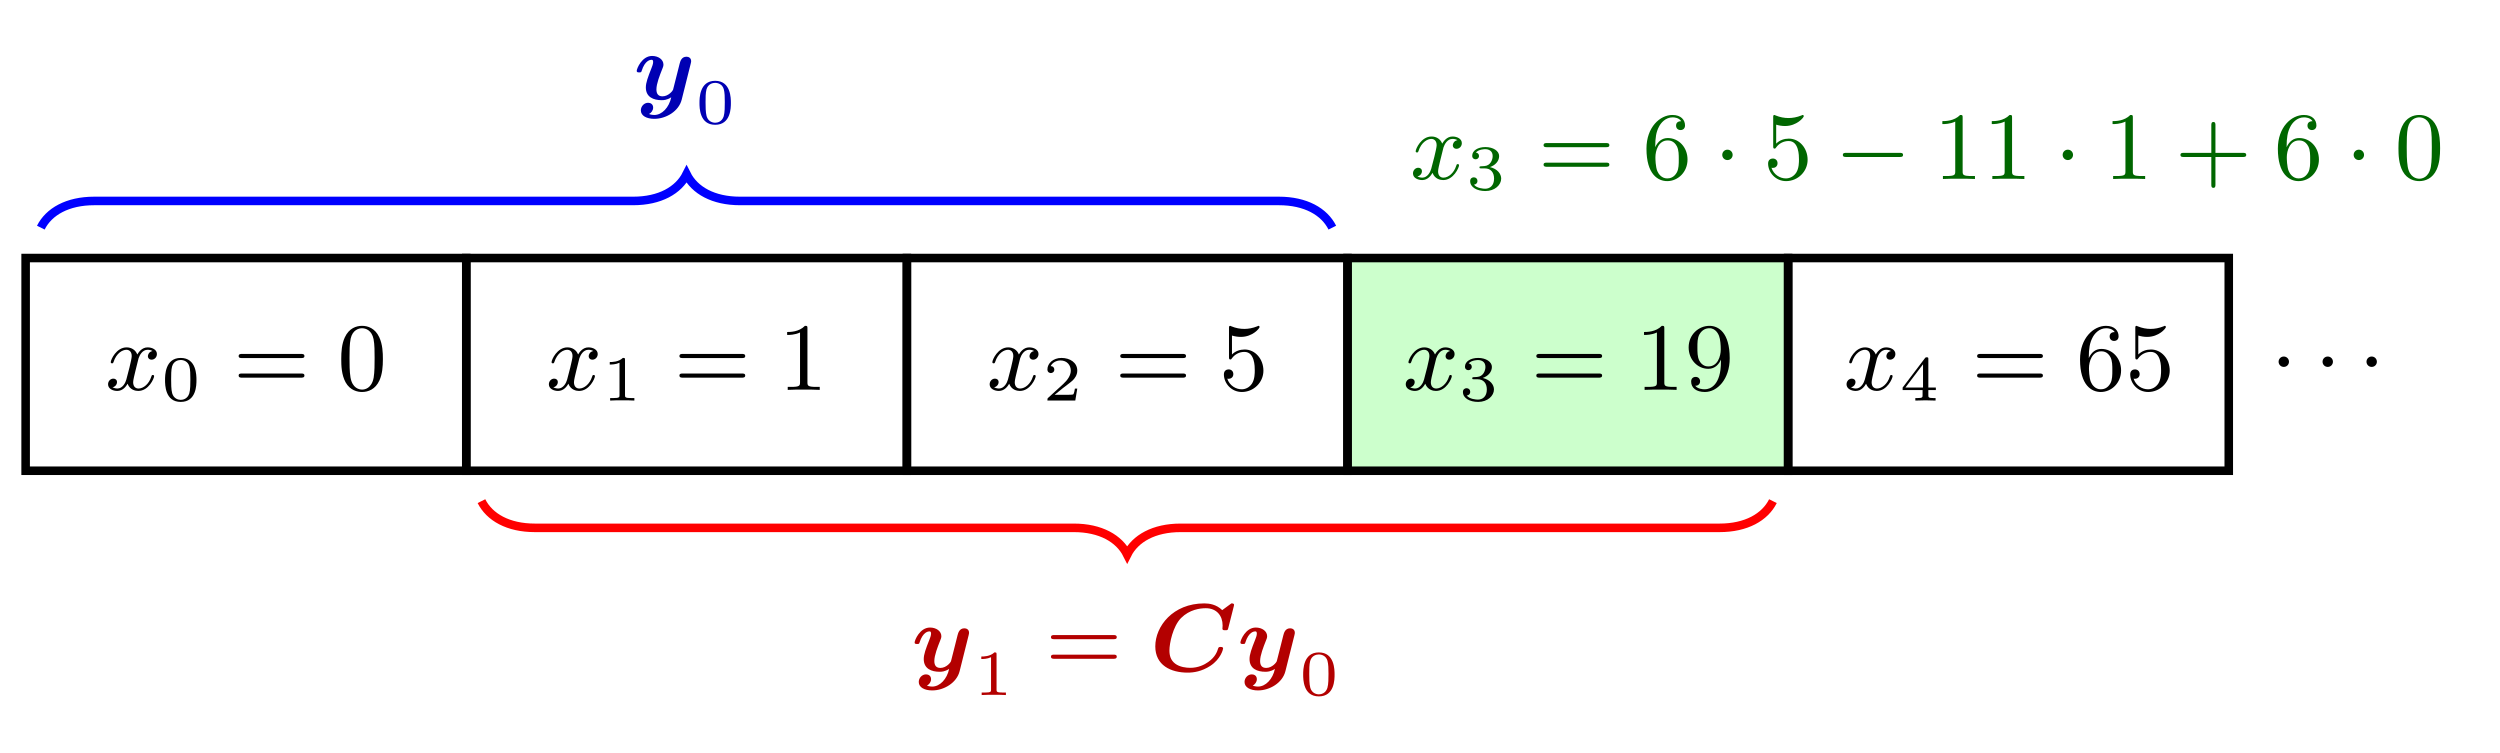
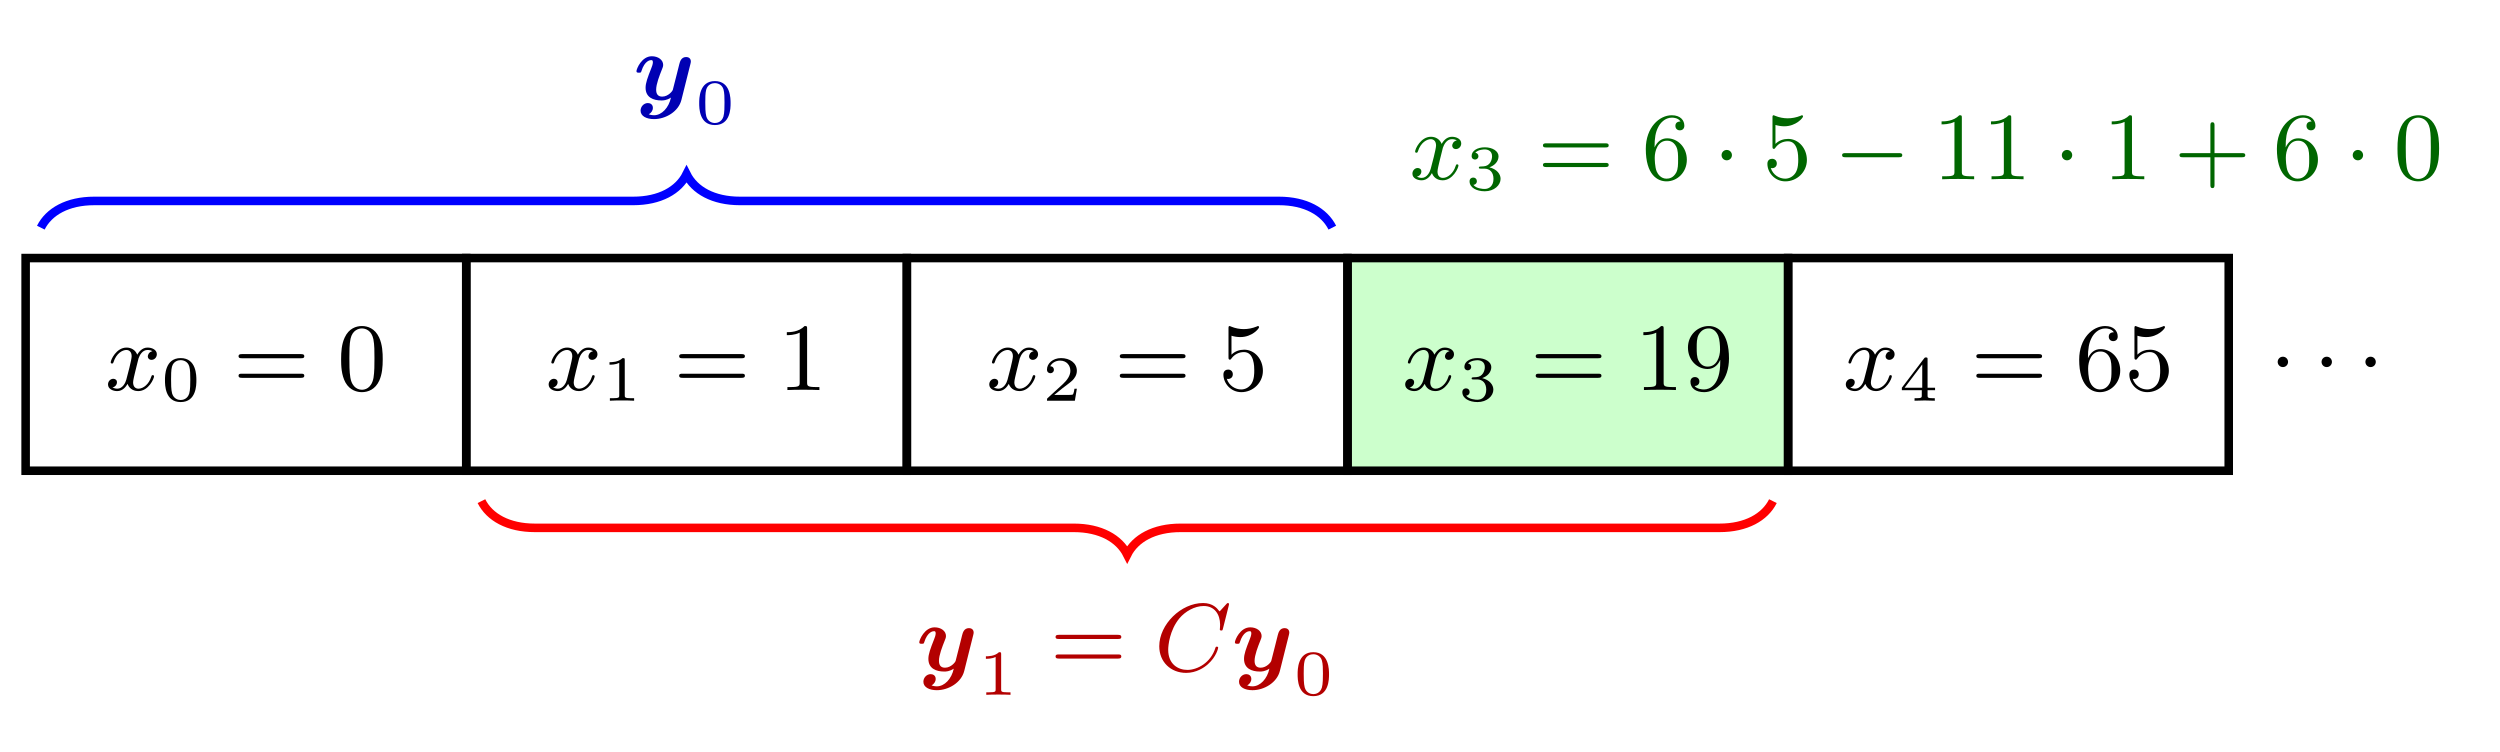
- <svg xmlns="http://www.w3.org/2000/svg" xmlns:xlink="http://www.w3.org/1999/xlink" version="1.1" viewBox="0 0 233.207 70.151">
-   <defs>
-     <path id="g3-1" d="M6.055-2.054C6.216-2.054 6.387-2.054 6.387-2.251C6.387-2.44 6.207-2.44 6.055-2.44H1.103C.951-2.44 .771-2.44 .771-2.251C.771-2.054 .942-2.054 1.103-2.054H6.055Z" />
-     <path id="g3-2" d="M1.758-2.251C1.758-2.512 1.552-2.736 1.274-2.736S.789-2.512 .789-2.251S.996-1.767 1.274-1.767S1.758-1.991 1.758-2.251Z" />
-     <path id="g2-1" d="M6.333-2.054C6.458-2.054 6.647-2.054 6.647-2.243C6.647-2.44 6.476-2.44 6.333-2.44H3.776V-5.005C3.776-5.149 3.776-5.319 3.579-5.319C3.391-5.319 3.391-5.131 3.391-5.005V-2.44H.825C.7-2.44 .511-2.44 .511-2.251C.511-2.054 .682-2.054 .825-2.054H3.391V.511C3.391 .655 3.391 .825 3.588 .825C3.776 .825 3.776 .637 3.776 .511V-2.054H6.333Z" />
-     <path id="g2-2" d="M4.243-2.87C4.243-3.471 4.216-4.243 3.902-4.916C3.507-5.759 2.826-5.974 2.305-5.974C1.767-5.974 1.085-5.759 .691-4.898C.404-4.279 .359-3.552 .359-2.87C.359-2.287 .377-1.417 .762-.709C1.184 .054 1.884 .197 2.296 .197C2.879 .197 3.543-.054 3.92-.879C4.189-1.48 4.243-2.153 4.243-2.87ZM2.305-.027C2.036-.027 1.39-.152 1.22-1.166C1.13-1.695 1.13-2.467 1.13-2.978C1.13-3.588 1.13-4.297 1.238-4.79C1.417-5.588 1.991-5.75 2.296-5.75C2.637-5.75 3.202-5.57 3.373-4.736C3.471-4.243 3.471-3.543 3.471-2.978C3.471-2.422 3.471-1.668 3.382-1.139C3.193-.117 2.53-.027 2.305-.027Z" />
-     <path id="g2-3" d="M2.727-5.732C2.727-5.956 2.718-5.974 2.494-5.974C1.938-5.4 1.112-5.4 .834-5.4V-5.122C1.005-5.122 1.552-5.122 2.036-5.355V-.718C2.036-.386 2.009-.278 1.175-.278H.888V0C1.211-.027 2.009-.027 2.377-.027S3.552-.027 3.875 0V-.278H3.588C2.754-.278 2.727-.386 2.727-.718V-5.732Z" />
-     <path id="g2-4" d="M.933-3.095C.933-2.933 .933-2.835 1.058-2.835C1.13-2.835 1.157-2.87 1.211-2.951C1.48-3.328 1.911-3.543 2.377-3.543C3.337-3.543 3.337-2.162 3.337-1.839C3.337-1.561 3.337-1.005 3.086-.601C2.843-.224 2.467-.054 2.117-.054C1.588-.054 .987-.386 .771-1.049C.78-1.049 .834-1.032 .897-1.032C1.076-1.032 1.337-1.148 1.337-1.471C1.337-1.749 1.139-1.911 .897-1.911C.709-1.911 .457-1.803 .457-1.444C.457-.628 1.139 .197 2.135 .197C3.22 .197 4.144-.682 4.144-1.794C4.144-2.879 3.373-3.767 2.395-3.767C1.964-3.767 1.525-3.624 1.211-3.301V-5.068C1.48-4.987 1.758-4.942 2.036-4.942C3.14-4.942 3.785-5.741 3.785-5.857C3.785-5.938 3.732-5.974 3.687-5.974C3.669-5.974 3.651-5.974 3.57-5.929C3.148-5.759 2.736-5.687 2.359-5.687C1.973-5.687 1.57-5.759 1.157-5.929C1.067-5.974 1.049-5.974 1.041-5.974C.933-5.974 .933-5.884 .933-5.732V-3.095Z" />
-     <path id="g2-5" d="M1.202-2.969C1.202-3.884 1.301-4.395 1.543-4.862C1.722-5.23 2.162-5.75 2.826-5.75C3.005-5.75 3.418-5.714 3.624-5.391C3.292-5.391 3.148-5.221 3.148-4.978C3.148-4.745 3.31-4.566 3.561-4.566S3.983-4.727 3.983-4.996C3.983-5.499 3.624-5.974 2.808-5.974C1.65-5.974 .386-4.835 .386-2.835C.386-.404 1.48 .197 2.323 .197C3.319 .197 4.216-.637 4.216-1.821C4.216-2.96 3.391-3.821 2.377-3.821C1.839-3.821 1.453-3.507 1.202-2.969ZM2.314-.054C1.803-.054 1.507-.475 1.399-.736C1.229-1.139 1.22-1.884 1.22-2.027C1.22-2.628 1.498-3.597 2.359-3.597C2.503-3.597 2.942-3.597 3.229-3.041C3.4-2.7 3.4-2.26 3.4-1.83S3.4-.96 3.229-.628C2.951-.117 2.556-.054 2.314-.054Z" />
-     <path id="g2-6" d="M3.4-2.826V-2.628C3.4-.44 2.404-.054 1.893-.054C1.686-.054 1.229-.09 .996-.386H1.032C1.103-.368 1.453-.44 1.453-.798C1.453-1.032 1.292-1.211 1.041-1.211S.619-1.049 .619-.78C.619-.188 1.094 .197 1.902 .197C3.059 .197 4.216-.987 4.216-2.951C4.216-5.382 3.14-5.974 2.332-5.974C1.301-5.974 .386-5.14 .386-3.965C.386-2.826 1.211-1.964 2.225-1.964C2.879-1.964 3.238-2.44 3.4-2.826ZM2.243-2.189C2.099-2.189 1.659-2.189 1.372-2.745C1.202-3.086 1.202-3.525 1.202-3.956S1.202-4.835 1.39-5.176C1.659-5.633 2.009-5.75 2.332-5.75C2.942-5.75 3.184-5.131 3.22-5.041C3.346-4.709 3.382-4.162 3.382-3.776C3.382-3.122 3.086-2.189 2.243-2.189Z" />
-     <path id="g2-7" d="M6.351-2.969C6.476-2.969 6.647-2.969 6.647-3.157C6.647-3.355 6.449-3.355 6.315-3.355H.843C.709-3.355 .511-3.355 .511-3.157C.511-2.969 .691-2.969 .807-2.969H6.351ZM6.315-1.139C6.449-1.139 6.647-1.139 6.647-1.337C6.647-1.525 6.476-1.525 6.351-1.525H.807C.691-1.525 .511-1.525 .511-1.337C.511-1.139 .709-1.139 .843-1.139H6.315Z" />
-     <path id="g4-1" d="M7.831-6.028C7.84-6.064 7.858-6.118 7.858-6.162C7.858-6.306 7.723-6.306 7.607-6.306L6.754-5.678C6.207-6.216 5.543-6.306 5.077-6.306C2.153-6.306 .511-4.171 .511-2.296C.511-.538 1.946 .152 3.534 .152C4.081 .152 4.844 .045 5.651-.484C6.62-1.121 6.835-2.018 6.835-2.099C6.835-2.243 6.701-2.243 6.611-2.243C6.494-2.243 6.423-2.243 6.378-2.117C6.288-1.83 6.127-1.319 5.454-.843C5.077-.574 4.503-.296 3.776-.296C3.418-.296 2.79-.359 2.359-.691C1.946-1.014 1.83-1.426 1.83-1.929C1.83-2.565 2.144-4.162 2.915-4.942C3.705-5.732 4.682-5.857 5.221-5.857C6.243-5.857 6.79-5.149 6.79-4.252C6.79-4.028 6.772-4.028 6.772-3.956C6.772-3.803 6.898-3.803 7.032-3.803C7.266-3.803 7.266-3.812 7.32-4.01L7.831-6.028Z" />
-     <path id="g4-2" d="M5.337-3.346C5.373-3.489 5.373-3.534 5.373-3.57C5.373-3.875 5.131-3.983 4.942-3.983C4.467-3.983 4.359-3.552 4.297-3.319L4.063-2.386C3.938-1.893 3.821-1.399 3.687-.906C3.678-.843 3.283-.287 2.7-.287C2.314-.287 2.135-.511 2.135-.933C2.135-1.462 2.44-2.234 2.682-2.843C2.736-2.969 2.79-3.104 2.79-3.247C2.79-3.714 2.323-4.054 1.731-4.054C.78-4.054 .296-2.87 .296-2.655C.296-2.521 .422-2.521 .529-2.521C.673-2.521 .718-2.521 .753-2.646C1.067-3.669 1.588-3.696 1.677-3.696C1.731-3.696 1.83-3.696 1.83-3.498S1.731-3.068 1.686-2.951C1.328-2.045 1.148-1.552 1.148-1.112C1.148-.206 1.875 .072 2.628 .072C2.772 .072 3.113 .072 3.516-.197C3.319 .753 2.655 1.453 1.938 1.453C1.92 1.453 1.659 1.453 1.444 1.363C1.65 1.256 1.83 1.032 1.83 .762C1.83 .44 1.579 .314 1.363 .314C.978 .314 .682 .655 .682 1.023C.682 1.534 1.229 1.812 1.938 1.812C3.032 1.812 4.225 1.103 4.494 .018L5.337-3.346Z" />
-     <path id="g1-1" d="M3.289-1.908C3.289-2.344 3.289-3.977 1.824-3.977S.359-2.344 .359-1.908C.359-1.477 .359 .126 1.824 .126S3.289-1.477 3.289-1.908ZM1.824-.066C1.573-.066 1.166-.185 1.023-.682C.927-1.029 .927-1.615 .927-1.985C.927-2.386 .927-2.846 1.011-3.169C1.16-3.708 1.615-3.785 1.824-3.785C2.099-3.785 2.494-3.654 2.625-3.199C2.715-2.882 2.721-2.446 2.721-1.985C2.721-1.603 2.721-.999 2.619-.664C2.452-.144 2.021-.066 1.824-.066Z" />
-     <path id="g1-2" d="M2.147-3.797C2.147-3.977 2.123-3.977 1.944-3.977C1.549-3.594 .939-3.594 .724-3.594V-3.361C.879-3.361 1.274-3.361 1.633-3.528V-.508C1.633-.311 1.633-.233 1.017-.233H.759V0C1.088-.024 1.555-.024 1.89-.024S2.691-.024 3.02 0V-.233H2.763C2.147-.233 2.147-.311 2.147-.508V-3.797Z" />
-     <path id="g1-3" d="M3.217-1.118H2.996C2.984-1.035 2.924-.64 2.835-.574C2.793-.538 2.308-.538 2.225-.538H1.106L1.872-1.16C2.075-1.322 2.607-1.704 2.793-1.884C2.972-2.063 3.217-2.368 3.217-2.793C3.217-3.54 2.542-3.977 1.74-3.977C.969-3.977 .431-3.468 .431-2.906C.431-2.601 .688-2.565 .753-2.565C.903-2.565 1.076-2.673 1.076-2.888C1.076-3.02 .999-3.211 .736-3.211C.873-3.516 1.238-3.743 1.65-3.743C2.278-3.743 2.613-3.277 2.613-2.793C2.613-2.368 2.332-1.932 1.914-1.549L.496-.251C.437-.191 .431-.185 .431 0H3.032L3.217-1.118Z" />
-     <path id="g1-4" d="M1.758-1.985C2.266-1.985 2.607-1.645 2.607-1.035C2.607-.377 2.213-.09 1.776-.09C1.615-.09 .999-.126 .73-.472C.963-.496 1.058-.652 1.058-.813C1.058-1.017 .915-1.154 .718-1.154C.556-1.154 .377-1.052 .377-.801C.377-.209 1.035 .126 1.794 .126C2.679 .126 3.271-.443 3.271-1.035C3.271-1.471 2.936-1.932 2.225-2.111C2.697-2.266 3.08-2.649 3.08-3.14C3.08-3.618 2.518-3.977 1.8-3.977C1.1-3.977 .568-3.654 .568-3.163C.568-2.906 .765-2.835 .885-2.835C1.041-2.835 1.202-2.942 1.202-3.151C1.202-3.337 1.07-3.444 .909-3.468C1.19-3.779 1.734-3.779 1.788-3.779C2.093-3.779 2.476-3.636 2.476-3.14C2.476-2.811 2.29-2.237 1.692-2.201C1.585-2.195 1.423-2.183 1.369-2.183C1.31-2.177 1.244-2.171 1.244-2.081C1.244-1.985 1.31-1.985 1.411-1.985H1.758Z" />
-     <path id="g1-5" d="M3.373-.981V-1.214H2.673V-3.857C2.673-3.995 2.673-4.037 2.524-4.037C2.416-4.037 2.404-4.019 2.35-3.947L.275-1.214V-.981H2.135V-.502C2.135-.305 2.135-.233 1.633-.233H1.459V0C1.579-.006 2.141-.024 2.404-.024S3.229-.006 3.349 0V-.233H3.175C2.673-.233 2.673-.305 2.673-.502V-.981H3.373ZM2.177-3.385V-1.214H.532L2.177-3.385Z" />
-     <path id="g0-1" d="M4.413-3.624C4.081-3.561 3.983-3.274 3.983-3.14C3.983-2.969 4.108-2.817 4.333-2.817C4.584-2.817 4.826-3.032 4.826-3.346C4.826-3.758 4.377-3.965 3.956-3.965C3.418-3.965 3.104-3.489 2.996-3.301C2.826-3.74 2.431-3.965 2-3.965C1.041-3.965 .52-2.817 .52-2.583C.52-2.503 .583-2.476 .646-2.476C.727-2.476 .753-2.521 .771-2.574C1.049-3.462 1.642-3.74 1.982-3.74C2.243-3.74 2.476-3.57 2.476-3.148C2.476-2.826 2.09-1.39 1.973-.96C1.902-.682 1.633-.126 1.139-.126C.96-.126 .771-.188 .682-.242C.924-.287 1.103-.493 1.103-.727C1.103-.951 .933-1.049 .762-1.049C.502-1.049 .269-.825 .269-.52C.269-.081 .753 .099 1.13 .099C1.65 .099 1.955-.332 2.09-.574C2.314 .018 2.843 .099 3.086 .099C4.054 .099 4.566-1.067 4.566-1.283C4.566-1.328 4.539-1.39 4.449-1.39C4.35-1.39 4.341-1.354 4.297-1.22C4.099-.574 3.579-.126 3.113-.126C2.852-.126 2.61-.287 2.61-.718C2.61-.915 2.736-1.408 2.817-1.749C2.852-1.911 3.095-2.879 3.113-2.942C3.22-3.265 3.489-3.74 3.947-3.74C4.108-3.74 4.279-3.714 4.413-3.624Z" />
-   </defs>
+ <svg xmlns="http://www.w3.org/2000/svg" version="1.1" viewBox="0 -70.127 233.207 70.127">
  <g id="page1">
-     <path d="M125.699 43.913V24.07H166.802V43.913Z" fill="#cfc" />
-     <path d="M2.391 43.913V24.07H43.494V43.913Z" stroke="#000" fill="none" stroke-width=".797" stroke-miterlimit="10" />
-     <g transform="matrix(1 0 0 1 0 70.151)">
-       <use x="9.811" y="-33.782" xlink:href="#g0-1" />
-     </g>
-     <g transform="matrix(1 0 0 1 0 70.151)">
-       <use x="15.037" y="-32.785" xlink:href="#g1-1" />
-     </g>
-     <g transform="matrix(1 0 0 1 0 70.151)">
-       <use x="21.751" y="-33.782" xlink:href="#g2-7" />
-       <use x="31.474" y="-33.782" xlink:href="#g2-2" />
-     </g>
-     <path d="M43.494 43.913V24.07H84.597V43.913Z" stroke="#000" fill="none" stroke-width=".797" stroke-miterlimit="10" />
-     <g transform="matrix(1 0 0 1 0 70.151)">
-       <use x="50.931" y="-33.782" xlink:href="#g0-1" />
-     </g>
-     <g transform="matrix(1 0 0 1 0 70.151)">
-       <use x="56.156" y="-32.785" xlink:href="#g1-2" />
-     </g>
-     <g transform="matrix(1 0 0 1 0 70.151)">
-       <use x="62.869" y="-33.782" xlink:href="#g2-7" />
-       <use x="72.593" y="-33.782" xlink:href="#g2-3" />
-     </g>
-     <path d="M84.597 43.913V24.07H125.699V43.913Z" stroke="#000" fill="none" stroke-width=".797" stroke-miterlimit="10" />
-     <g transform="matrix(1 0 0 1 0 70.151)">
-       <use x="92.049" y="-33.782" xlink:href="#g0-1" />
-     </g>
-     <g transform="matrix(1 0 0 1 0 70.151)">
-       <use x="97.274" y="-32.785" xlink:href="#g1-3" />
-     </g>
-     <g transform="matrix(1 0 0 1 0 70.151)">
-       <use x="103.988" y="-33.782" xlink:href="#g2-7" />
-       <use x="113.711" y="-33.782" xlink:href="#g2-4" />
-     </g>
-     <path d="M125.699 43.913V24.07H166.802V43.913Z" stroke="#000" fill="none" stroke-width=".797" stroke-miterlimit="10" />
-     <g transform="matrix(1 0 0 1 0 70.151)">
-       <use x="130.863" y="-33.782" xlink:href="#g0-1" />
-     </g>
-     <g transform="matrix(1 0 0 1 0 70.151)">
-       <use x="136.089" y="-32.785" xlink:href="#g1-4" />
-     </g>
-     <g transform="matrix(1 0 0 1 0 70.151)">
-       <use x="142.802" y="-33.782" xlink:href="#g2-7" />
-       <use x="152.525" y="-33.782" xlink:href="#g2-3" />
-       <use x="157.136" y="-33.782" xlink:href="#g2-6" />
-     </g>
-     <path d="M166.802 43.913V24.07H207.905V43.913Z" stroke="#000" fill="none" stroke-width=".797" stroke-miterlimit="10" />
-     <g transform="matrix(1 0 0 1 0 70.151)">
-       <use x="171.981" y="-33.782" xlink:href="#g0-1" />
-     </g>
-     <g transform="matrix(1 0 0 1 0 70.151)">
-       <use x="177.208" y="-32.785" xlink:href="#g1-5" />
-     </g>
-     <g transform="matrix(1 0 0 1 0 70.151)">
-       <use x="183.921" y="-33.782" xlink:href="#g2-7" />
-       <use x="193.645" y="-33.782" xlink:href="#g2-5" />
-       <use x="198.255" y="-33.782" xlink:href="#g2-4" />
-     </g>
-     <g transform="matrix(1 0 0 1 0 70.151)">
-       <use x="211.765" y="-34.157" xlink:href="#g3-2" />
-       <use x="215.865" y="-34.157" xlink:href="#g3-2" />
-       <use x="219.964" y="-34.157" xlink:href="#g3-2" />
-     </g>
-     <path d="M3.808 21.235C4.556 19.741 6.299 18.745 8.79 18.745H59.064C61.554 18.745 63.298 17.749 64.045 16.254C64.792 17.749 66.536 18.745 69.027 18.745H119.301C121.791 18.745 123.535 19.741 124.282 21.235" stroke="#00f" fill="none" stroke-width=".797" stroke-miterlimit="10" />
-     <g fill="#0000b3" transform="matrix(1 0 0 1 0 70.151)">
-       <use x="59.098" y="-60.878" xlink:href="#g4-2" />
-     </g>
-     <g fill="#0000b3" transform="matrix(1 0 0 1 0 70.151)">
-       <use x="64.89" y="-58.636" xlink:href="#g1-1" />
-     </g>
-     <path d="M44.911 46.748C45.658 48.242 47.402 49.239 49.893 49.239H100.167C102.657 49.239 104.401 50.235 105.148 51.729C105.895 50.235 107.639 49.239 110.129 49.239H160.403C162.894 49.239 164.638 48.242 165.385 46.748" stroke="#f00" fill="none" stroke-width=".797" stroke-miterlimit="10" />
-     <g fill="#b30000" transform="matrix(1 0 0 1 0 70.151)">
-       <use x="85.022" y="-7.558" xlink:href="#g4-2" />
-     </g>
-     <g fill="#b30000" transform="matrix(1 0 0 1 0 70.151)">
-       <use x="90.814" y="-5.315" xlink:href="#g1-2" />
-     </g>
-     <g fill="#b30000" transform="matrix(1 0 0 1 0 70.151)">
-       <use x="97.527" y="-7.558" xlink:href="#g2-7" />
-       <use x="107.258" y="-7.558" xlink:href="#g4-1" />
-       <use x="115.412" y="-7.558" xlink:href="#g4-2" />
-     </g>
-     <g fill="#b30000" transform="matrix(1 0 0 1 0 70.151)">
-       <use x="121.204" y="-5.315" xlink:href="#g1-1" />
-     </g>
-     <g fill="#060" transform="matrix(1 0 0 1 0 70.151)">
-       <use x="131.538" y="-53.453" xlink:href="#g0-1" />
-     </g>
-     <g fill="#060" transform="matrix(1 0 0 1 0 70.151)">
-       <use x="136.764" y="-52.456" xlink:href="#g1-4" />
-     </g>
-     <g fill="#060" transform="matrix(1 0 0 1 0 70.151)">
-       <use x="143.478" y="-53.453" xlink:href="#g2-7" />
-       <use x="153.201" y="-53.453" xlink:href="#g2-5" />
-       <use x="159.868" y="-53.453" xlink:href="#g3-2" />
-       <use x="164.476" y="-53.453" xlink:href="#g2-4" />
-       <use x="171.135" y="-53.453" xlink:href="#g3-1" />
-       <use x="180.354" y="-53.453" xlink:href="#g2-3" />
-       <use x="184.964" y="-53.453" xlink:href="#g2-3" />
-       <use x="191.621" y="-53.453" xlink:href="#g3-2" />
-       <use x="196.231" y="-53.453" xlink:href="#g2-3" />
-       <use x="202.887" y="-53.453" xlink:href="#g2-1" />
-       <use x="212.099" y="-53.453" xlink:href="#g2-5" />
-       <use x="218.767" y="-53.453" xlink:href="#g3-2" />
-       <use x="223.376" y="-53.453" xlink:href="#g2-2" />
+     <g transform="matrix(1 0 0 -1 0 0)">
+       <path d="M125.699 26.215V46.055H166.801V26.215Z" fill="#cfc" />
+       <path d="M2.391 26.215V46.055H43.492V26.215Z" stroke="#000" fill="none" stroke-width=".797" stroke-miterlimit="10" />
+       <path d="M14.218 37.365C13.886 37.302 13.787 37.015 13.787 36.881C13.787 36.71 13.913 36.558 14.137 36.558C14.388 36.558 14.63 36.773 14.63 37.087C14.63 37.499 14.182 37.705 13.76 37.705C13.223 37.705 12.909 37.23 12.801 37.042C12.631 37.481 12.236 37.705 11.806 37.705C10.847 37.705 10.327 36.558 10.327 36.325C10.327 36.244 10.39 36.217 10.452 36.217C10.533 36.217 10.56 36.262 10.578 36.316C10.856 37.203 11.448 37.481 11.788 37.481C12.048 37.481 12.281 37.311 12.281 36.89C12.281 36.567 11.896 35.133 11.779 34.702C11.708 34.424 11.439 33.869 10.945 33.869C10.766 33.869 10.578 33.931 10.488 33.985C10.73 34.03 10.91 34.236 10.91 34.469C10.91 34.693 10.739 34.792 10.569 34.792C10.309 34.792 10.076 34.568 10.076 34.263C10.076 33.824 10.56 33.644 10.937 33.644C11.456 33.644 11.761 34.075 11.896 34.317C12.12 33.725 12.649 33.644 12.891 33.644C13.859 33.644 14.37 34.81 14.37 35.025C14.37 35.07 14.343 35.133 14.254 35.133C14.155 35.133 14.146 35.097 14.101 34.962C13.904 34.317 13.384 33.869 12.918 33.869C12.658 33.869 12.416 34.03 12.416 34.46C12.416 34.657 12.541 35.15 12.622 35.491C12.658 35.652 12.9 36.621 12.918 36.683C13.025 37.006 13.294 37.481 13.751 37.481C13.913 37.481 14.083 37.455 14.218 37.365Z" />
+       <path d="M18.319 34.654C18.319 35.091 18.319 36.723 16.854 36.723S15.39 35.091 15.39 34.654C15.39 34.224 15.39 32.621 16.854 32.621S18.319 34.224 18.319 34.654ZM16.854 32.813C16.604 32.813 16.197 32.932 16.053 33.429C15.958 33.775 15.958 34.361 15.958 34.732C15.958 35.132 15.958 35.593 16.041 35.916C16.191 36.454 16.645 36.531 16.854 36.531C17.129 36.531 17.524 36.4 17.656 35.945C17.745 35.629 17.751 35.192 17.751 34.732C17.751 34.349 17.751 33.745 17.65 33.411C17.482 32.89 17.052 32.813 16.854 32.813Z" />
+       <path d="M28.089 36.71C28.215 36.71 28.385 36.71 28.385 36.899C28.385 37.096 28.188 37.096 28.053 37.096H22.585C22.45 37.096 22.253 37.096 22.253 36.899C22.253 36.71 22.432 36.71 22.549 36.71H28.089ZM28.053 34.881C28.188 34.881 28.385 34.881 28.385 35.079C28.385 35.267 28.215 35.267 28.089 35.267H22.549C22.432 35.267 22.253 35.267 22.253 35.079C22.253 34.881 22.45 34.881 22.585 34.881H28.053Z" />
+       <path d="M35.702 36.612C35.702 37.212 35.675 37.983 35.361 38.656C34.967 39.498 34.286 39.714 33.766 39.714C33.227 39.714 32.546 39.498 32.152 38.638C31.865 38.019 31.82 37.293 31.82 36.612C31.82 36.029 31.838 35.16 32.223 34.451C32.645 33.689 33.344 33.546 33.757 33.546C34.339 33.546 35.002 33.797 35.379 34.621C35.648 35.222 35.702 35.895 35.702 36.612ZM33.766 33.77C33.497 33.77 32.851 33.895 32.681 34.908C32.591 35.437 32.591 36.208 32.591 36.719C32.591 37.329 32.591 38.037 32.699 38.53C32.878 39.328 33.452 39.49 33.757 39.49C34.097 39.49 34.662 39.31 34.832 38.476C34.931 37.983 34.931 37.284 34.931 36.719C34.931 36.164 34.931 35.41 34.841 34.881C34.653 33.86 33.99 33.77 33.766 33.77Z" />
+       <path d="M43.492 26.215V46.055H84.594V26.215Z" stroke="#000" fill="none" stroke-width=".797" stroke-miterlimit="10" />
+       <path d="M55.321 37.365C54.989 37.302 54.89 37.015 54.89 36.881C54.89 36.71 55.016 36.558 55.24 36.558C55.491 36.558 55.733 36.773 55.733 37.087C55.733 37.499 55.285 37.705 54.863 37.705C54.326 37.705 54.012 37.23 53.904 37.042C53.734 37.481 53.339 37.705 52.909 37.705C51.95 37.705 51.43 36.558 51.43 36.325C51.43 36.244 51.493 36.217 51.555 36.217C51.636 36.217 51.663 36.262 51.681 36.316C51.959 37.203 52.551 37.481 52.891 37.481C53.151 37.481 53.384 37.311 53.384 36.89C53.384 36.567 52.999 35.133 52.882 34.702C52.811 34.424 52.542 33.869 52.048 33.869C51.869 33.869 51.681 33.931 51.591 33.985C51.833 34.03 52.013 34.236 52.013 34.469C52.013 34.693 51.842 34.792 51.672 34.792C51.412 34.792 51.179 34.568 51.179 34.263C51.179 33.824 51.663 33.644 52.04 33.644C52.559 33.644 52.864 34.075 52.999 34.317C53.223 33.725 53.752 33.644 53.994 33.644C54.962 33.644 55.473 34.81 55.473 35.025C55.473 35.07 55.446 35.133 55.357 35.133C55.258 35.133 55.249 35.097 55.204 34.962C55.007 34.317 54.487 33.869 54.021 33.869C53.761 33.869 53.519 34.03 53.519 34.46C53.519 34.657 53.644 35.15 53.725 35.491C53.761 35.652 54.003 36.621 54.021 36.683C54.128 37.006 54.397 37.481 54.854 37.481C55.016 37.481 55.186 37.455 55.321 37.365Z" />
+       <path d="M58.279 36.543C58.279 36.723 58.256 36.723 58.076 36.723C57.681 36.34 57.072 36.34 56.856 36.34V36.107C57.012 36.107 57.406 36.107 57.765 36.274V33.255C57.765 33.058 57.765 32.98 57.149 32.98H56.892V32.747C57.221 32.771 57.687 32.771 58.022 32.771S58.823 32.771 59.152 32.747V32.98H58.895C58.279 32.98 58.279 33.058 58.279 33.255V36.543Z" />
+       <path d="M69.191 36.71C69.317 36.71 69.487 36.71 69.487 36.899C69.487 37.096 69.29 37.096 69.155 37.096H63.687C63.552 37.096 63.355 37.096 63.355 36.899C63.355 36.71 63.534 36.71 63.651 36.71H69.191ZM69.155 34.881C69.29 34.881 69.487 34.881 69.487 35.079C69.487 35.267 69.317 35.267 69.191 35.267H63.651C63.534 35.267 63.355 35.267 63.355 35.079C63.355 34.881 63.552 34.881 63.687 34.881H69.155Z" />
+       <path d="M75.289 39.471C75.289 39.695 75.28 39.714 75.056 39.714C74.5 39.14 73.675 39.14 73.397 39.14V38.862C73.568 38.862 74.114 38.862 74.598 39.095V34.46C74.598 34.129 74.572 34.021 73.738 34.021H73.451V33.743C73.774 33.77 74.572 33.77 74.939 33.77S76.113 33.77 76.436 33.743V34.021H76.149C75.316 34.021 75.289 34.129 75.289 34.46V39.471Z" />
+       <path d="M84.594 26.215V46.055H125.699V26.215Z" stroke="#000" fill="none" stroke-width=".797" stroke-miterlimit="10" />
+       <path d="M96.423 37.365C96.091 37.302 95.992 37.015 95.992 36.881C95.992 36.71 96.118 36.558 96.342 36.558C96.593 36.558 96.835 36.773 96.835 37.087C96.835 37.499 96.387 37.705 95.965 37.705C95.428 37.705 95.114 37.23 95.006 37.042C94.836 37.481 94.441 37.705 94.011 37.705C93.052 37.705 92.532 36.558 92.532 36.325C92.532 36.244 92.595 36.217 92.657 36.217C92.738 36.217 92.765 36.262 92.783 36.316C93.061 37.203 93.653 37.481 93.993 37.481C94.253 37.481 94.486 37.311 94.486 36.89C94.486 36.567 94.101 35.133 93.984 34.702C93.913 34.424 93.644 33.869 93.15 33.869C92.971 33.869 92.783 33.931 92.693 33.985C92.935 34.03 93.115 34.236 93.115 34.469C93.115 34.693 92.944 34.792 92.774 34.792C92.514 34.792 92.281 34.568 92.281 34.263C92.281 33.824 92.765 33.644 93.142 33.644C93.661 33.644 93.966 34.075 94.101 34.317C94.325 33.725 94.854 33.644 95.096 33.644C96.064 33.644 96.575 34.81 96.575 35.025C96.575 35.07 96.548 35.133 96.459 35.133C96.36 35.133 96.351 35.097 96.306 34.962C96.109 34.317 95.589 33.869 95.123 33.869C94.863 33.869 94.621 34.03 94.621 34.46C94.621 34.657 94.746 35.15 94.827 35.491C94.863 35.652 95.105 36.621 95.123 36.683C95.23 37.006 95.499 37.481 95.956 37.481C96.118 37.481 96.288 37.455 96.423 37.365Z" />
+       <path d="M100.452 33.865H100.23C100.218 33.781 100.158 33.387 100.069 33.321C100.027 33.285 99.543 33.285 99.459 33.285H98.341L99.106 33.907C99.31 34.068 99.842 34.451 100.027 34.63C100.206 34.809 100.452 35.114 100.452 35.539C100.452 36.286 99.776 36.723 98.975 36.723C98.203 36.723 97.665 36.214 97.665 35.653C97.665 35.348 97.922 35.312 97.988 35.312C98.138 35.312 98.311 35.419 98.311 35.634C98.311 35.766 98.233 35.958 97.97 35.958C98.108 36.262 98.472 36.489 98.885 36.489C99.513 36.489 99.847 36.023 99.847 35.539C99.847 35.114 99.567 34.678 99.148 34.295L97.731 32.998C97.672 32.938 97.665 32.932 97.665 32.747H100.266L100.452 33.865Z" />
+       <path d="M110.293 36.71C110.418 36.71 110.589 36.71 110.589 36.899C110.589 37.096 110.392 37.096 110.257 37.096H104.789C104.654 37.096 104.457 37.096 104.457 36.899C104.457 36.71 104.636 36.71 104.753 36.71H110.293ZM110.257 34.881C110.392 34.881 110.589 34.881 110.589 35.079C110.589 35.267 110.418 35.267 110.293 35.267H104.753C104.636 35.267 104.457 35.267 104.457 35.079C104.457 34.881 104.654 34.881 104.789 34.881H110.257Z" />
+       <path d="M114.598 36.836C114.598 36.675 114.598 36.576 114.723 36.576C114.795 36.576 114.822 36.612 114.876 36.692C115.145 37.069 115.575 37.284 116.041 37.284C117.001 37.284 117.001 35.904 117.001 35.581C117.001 35.303 117.001 34.747 116.749 34.344C116.507 33.967 116.131 33.797 115.781 33.797C115.252 33.797 114.652 34.129 114.437 34.792C114.446 34.792 114.499 34.774 114.562 34.774C114.741 34.774 115.001 34.89 115.001 35.213C115.001 35.491 114.804 35.652 114.562 35.652C114.374 35.652 114.123 35.545 114.123 35.186C114.123 34.37 114.804 33.546 115.799 33.546C116.884 33.546 117.807 34.424 117.807 35.536C117.807 36.621 117.036 37.508 116.059 37.508C115.629 37.508 115.19 37.365 114.876 37.042V38.808C115.145 38.727 115.423 38.683 115.701 38.683C116.803 38.683 117.449 39.48 117.449 39.597C117.449 39.678 117.395 39.714 117.35 39.714C117.332 39.714 117.314 39.714 117.234 39.669C116.812 39.498 116.4 39.427 116.023 39.427C115.638 39.427 115.234 39.498 114.822 39.669C114.732 39.714 114.714 39.714 114.706 39.714C114.598 39.714 114.598 39.624 114.598 39.471V36.836Z" />
+       <path d="M125.699 26.215V46.055H166.801V26.215Z" stroke="#000" fill="none" stroke-width=".797" stroke-miterlimit="10" />
+       <path d="M135.221 37.365C134.889 37.302 134.79 37.015 134.79 36.881C134.79 36.71 134.916 36.558 135.14 36.558C135.391 36.558 135.633 36.773 135.633 37.087C135.633 37.499 135.185 37.705 134.763 37.705C134.226 37.705 133.912 37.23 133.804 37.042C133.634 37.481 133.239 37.705 132.809 37.705C131.85 37.705 131.33 36.558 131.33 36.325C131.33 36.244 131.393 36.217 131.455 36.217C131.536 36.217 131.563 36.262 131.581 36.316C131.859 37.203 132.451 37.481 132.791 37.481C133.051 37.481 133.284 37.311 133.284 36.89C133.284 36.567 132.899 35.133 132.782 34.702C132.711 34.424 132.442 33.869 131.948 33.869C131.769 33.869 131.581 33.931 131.491 33.985C131.733 34.03 131.913 34.236 131.913 34.469C131.913 34.693 131.742 34.792 131.572 34.792C131.312 34.792 131.079 34.568 131.079 34.263C131.079 33.824 131.563 33.644 131.94 33.644C132.459 33.644 132.764 34.075 132.899 34.317C133.123 33.725 133.652 33.644 133.894 33.644C134.862 33.644 135.373 34.81 135.373 35.025C135.373 35.07 135.346 35.133 135.257 35.133C135.158 35.133 135.149 35.097 135.104 34.962C134.907 34.317 134.387 33.869 133.921 33.869C133.661 33.869 133.419 34.03 133.419 34.46C133.419 34.657 133.544 35.15 133.625 35.491C133.661 35.652 133.903 36.621 133.921 36.683C134.028 37.006 134.297 37.481 134.754 37.481C134.916 37.481 135.086 37.455 135.221 37.365Z" />
+       <path d="M137.792 34.732C138.3 34.732 138.641 34.391 138.641 33.781C138.641 33.124 138.246 32.837 137.81 32.837C137.648 32.837 137.032 32.873 136.763 33.219C136.997 33.243 137.092 33.399 137.092 33.56C137.092 33.763 136.949 33.901 136.752 33.901C136.59 33.901 136.411 33.799 136.411 33.548C136.411 32.956 137.068 32.621 137.827 32.621C138.712 32.621 139.304 33.189 139.304 33.781C139.304 34.218 138.97 34.678 138.258 34.857C138.73 35.013 139.113 35.395 139.113 35.886C139.113 36.364 138.551 36.723 137.834 36.723C137.134 36.723 136.602 36.4 136.602 35.91C136.602 35.653 136.799 35.581 136.919 35.581C137.074 35.581 137.236 35.689 137.236 35.898C137.236 36.083 137.104 36.191 136.943 36.214C137.224 36.525 137.768 36.525 137.822 36.525C138.127 36.525 138.509 36.382 138.509 35.886C138.509 35.557 138.324 34.983 137.726 34.947C137.618 34.941 137.457 34.929 137.403 34.929C137.343 34.923 137.277 34.917 137.277 34.828C137.277 34.732 137.343 34.732 137.445 34.732H137.792Z" />
+       <path d="M149.091 36.71C149.216 36.71 149.387 36.71 149.387 36.899C149.387 37.096 149.19 37.096 149.055 37.096H143.587C143.452 37.096 143.255 37.096 143.255 36.899C143.255 36.71 143.434 36.71 143.551 36.71H149.091ZM149.055 34.881C149.19 34.881 149.387 34.881 149.387 35.079C149.387 35.267 149.216 35.267 149.091 35.267H143.551C143.434 35.267 143.255 35.267 143.255 35.079C143.255 34.881 143.452 34.881 143.587 34.881H149.055Z" />
+       <path d="M155.189 39.471C155.189 39.695 155.18 39.714 154.956 39.714C154.4 39.14 153.575 39.14 153.297 39.14V38.862C153.468 38.862 154.014 38.862 154.499 39.095V34.46C154.499 34.129 154.472 34.021 153.638 34.021H153.351V33.743C153.674 33.77 154.472 33.77 154.839 33.77S156.014 33.77 156.336 33.743V34.021H156.049C155.216 34.021 155.189 34.129 155.189 34.46V39.471ZM160.469 36.567V36.37C160.469 34.182 159.474 33.797 158.963 33.797C158.757 33.797 158.299 33.833 158.066 34.129H158.102C158.174 34.11 158.524 34.182 158.524 34.541C158.524 34.774 158.362 34.953 158.111 34.953S157.69 34.792 157.69 34.523C157.69 33.931 158.165 33.546 158.972 33.546C160.128 33.546 161.285 34.729 161.285 36.692C161.285 39.122 160.209 39.714 159.402 39.714C158.371 39.714 157.457 38.88 157.457 37.705C157.457 36.567 158.282 35.706 159.294 35.706C159.949 35.706 160.308 36.181 160.469 36.567ZM159.313 35.93C159.169 35.93 158.73 35.93 158.443 36.486C158.273 36.827 158.273 37.266 158.273 37.696S158.273 38.575 158.461 38.916C158.73 39.373 159.079 39.49 159.402 39.49C160.012 39.49 160.254 38.871 160.29 38.781C160.415 38.45 160.451 37.903 160.451 37.517C160.451 36.863 160.155 35.93 159.313 35.93Z" />
+       <path d="M166.801 26.215V46.055H207.902V26.215Z" stroke="#000" fill="none" stroke-width=".797" stroke-miterlimit="10" />
+       <path d="M176.323 37.365C175.991 37.302 175.892 37.015 175.892 36.881C175.892 36.71 176.018 36.558 176.242 36.558C176.493 36.558 176.735 36.773 176.735 37.087C176.735 37.499 176.287 37.705 175.865 37.705C175.328 37.705 175.014 37.23 174.906 37.042C174.736 37.481 174.341 37.705 173.911 37.705C172.952 37.705 172.432 36.558 172.432 36.325C172.432 36.244 172.495 36.217 172.557 36.217C172.638 36.217 172.665 36.262 172.683 36.316C172.961 37.203 173.553 37.481 173.893 37.481C174.153 37.481 174.386 37.311 174.386 36.89C174.386 36.567 174.001 35.133 173.884 34.702C173.813 34.424 173.544 33.869 173.05 33.869C172.871 33.869 172.683 33.931 172.593 33.985C172.835 34.03 173.015 34.236 173.015 34.469C173.015 34.693 172.844 34.792 172.674 34.792C172.414 34.792 172.181 34.568 172.181 34.263C172.181 33.824 172.665 33.644 173.042 33.644C173.561 33.644 173.866 34.075 174.001 34.317C174.225 33.725 174.754 33.644 174.996 33.644C175.964 33.644 176.475 34.81 176.475 35.025C176.475 35.07 176.448 35.133 176.359 35.133C176.26 35.133 176.251 35.097 176.206 34.962C176.009 34.317 175.489 33.869 175.023 33.869C174.763 33.869 174.521 34.03 174.521 34.46C174.521 34.657 174.646 35.15 174.727 35.491C174.763 35.652 175.005 36.621 175.023 36.683C175.13 37.006 175.399 37.481 175.856 37.481C176.018 37.481 176.188 37.455 176.323 37.365Z" />
+       <path d="M180.508 33.728V33.961H179.809V36.603C179.809 36.741 179.809 36.783 179.659 36.783C179.551 36.783 179.539 36.764 179.486 36.693L177.411 33.961V33.728H179.27V33.249C179.27 33.052 179.27 32.98 178.768 32.98H178.595V32.747C178.714 32.753 179.276 32.771 179.539 32.771S180.364 32.753 180.484 32.747V32.98H180.311C179.809 32.98 179.809 33.052 179.809 33.249V33.728H180.508ZM179.312 36.131V33.961H177.668L179.312 36.131Z" />
+       <path d="M190.194 36.71C190.32 36.71 190.49 36.71 190.49 36.899C190.49 37.096 190.293 37.096 190.158 37.096H184.69C184.555 37.096 184.358 37.096 184.358 36.899C184.358 36.71 184.537 36.71 184.654 36.71H190.194ZM190.158 34.881C190.293 34.881 190.49 34.881 190.49 35.079C190.49 35.267 190.32 35.267 190.194 35.267H184.654C184.537 35.267 184.358 35.267 184.358 35.079C184.358 34.881 184.555 34.881 184.69 34.881H190.158Z" />
+       <path d="M194.768 36.71C194.768 37.625 194.867 38.136 195.108 38.602C195.288 38.97 195.727 39.49 196.391 39.49C196.57 39.49 196.982 39.454 197.188 39.131C196.857 39.131 196.713 38.96 196.713 38.718C196.713 38.485 196.875 38.306 197.126 38.306S197.547 38.467 197.547 38.736C197.547 39.238 197.188 39.714 196.372 39.714C195.216 39.714 193.952 38.575 193.952 36.576C193.952 34.146 195.046 33.546 195.888 33.546C196.883 33.546 197.78 34.38 197.78 35.563C197.78 36.701 196.955 37.562 195.942 37.562C195.404 37.562 195.019 37.248 194.768 36.71ZM195.879 33.797C195.368 33.797 195.072 34.218 194.965 34.478C194.795 34.881 194.786 35.625 194.786 35.769C194.786 36.37 195.064 37.338 195.924 37.338C196.068 37.338 196.507 37.338 196.794 36.782C196.964 36.441 196.964 36.002 196.964 35.572S196.964 34.702 196.794 34.37C196.516 33.86 196.122 33.797 195.879 33.797ZM199.107 36.836C199.107 36.675 199.107 36.576 199.232 36.576C199.304 36.576 199.331 36.612 199.385 36.692C199.653 37.069 200.084 37.284 200.55 37.284C201.509 37.284 201.509 35.904 201.509 35.581C201.509 35.303 201.509 34.747 201.258 34.344C201.016 33.967 200.64 33.797 200.29 33.797C199.761 33.797 199.161 34.129 198.945 34.792C198.954 34.792 199.008 34.774 199.071 34.774C199.25 34.774 199.51 34.89 199.51 35.213C199.51 35.491 199.313 35.652 199.071 35.652C198.882 35.652 198.632 35.545 198.632 35.186C198.632 34.37 199.313 33.546 200.308 33.546C201.393 33.546 202.316 34.424 202.316 35.536C202.316 36.621 201.545 37.508 200.568 37.508C200.138 37.508 199.698 37.365 199.385 37.042V38.808C199.653 38.727 199.932 38.683 200.209 38.683C201.312 38.683 201.957 39.48 201.957 39.597C201.957 39.678 201.904 39.714 201.859 39.714C201.841 39.714 201.823 39.714 201.742 39.669C201.321 39.498 200.909 39.427 200.532 39.427C200.147 39.427 199.743 39.498 199.331 39.669C199.241 39.714 199.223 39.714 199.214 39.714C199.107 39.714 199.107 39.624 199.107 39.471V36.836Z" />
+       <path d="M213.437 36.368C213.437 36.628 213.231 36.852 212.953 36.852S212.469 36.628 212.469 36.368S212.675 35.884 212.953 35.884S213.437 36.108 213.437 36.368Z" />
+       <path d="M217.529 36.368C217.529 36.628 217.323 36.852 217.045 36.852S216.561 36.628 216.561 36.368S216.767 35.884 217.045 35.884S217.529 36.108 217.529 36.368Z" />
+       <path d="M221.621 36.368C221.621 36.628 221.415 36.852 221.137 36.852S220.652 36.628 220.652 36.368S220.859 35.884 221.137 35.884S221.621 36.108 221.621 36.368Z" />
+       <path d="M3.809 48.891C4.555 50.383 6.301 51.383 8.789 51.383H59.063C61.555 51.383 63.297 52.379 64.043 53.871C64.793 52.379 66.535 51.383 69.027 51.383H119.301C121.789 51.383 123.531 50.383 124.281 48.891" stroke="#00f" fill="none" stroke-width=".797" stroke-miterlimit="10" />
+       <path d="M64.408 64.172C64.444 64.315 64.444 64.36 64.444 64.396C64.444 64.701 64.202 64.808 64.014 64.808C63.538 64.808 63.431 64.378 63.368 64.145L63.135 63.213C63.01 62.72 62.893 62.226 62.758 61.733C62.75 61.671 62.355 61.115 61.772 61.115C61.387 61.115 61.208 61.339 61.208 61.76C61.208 62.289 61.512 63.06 61.755 63.67C61.808 63.796 61.862 63.93 61.862 64.073C61.862 64.54 61.396 64.88 60.804 64.88C59.854 64.88 59.37 63.697 59.37 63.481C59.37 63.347 59.495 63.347 59.603 63.347C59.747 63.347 59.791 63.347 59.827 63.473C60.141 64.495 60.661 64.521 60.751 64.521C60.804 64.521 60.903 64.521 60.903 64.324S60.804 63.894 60.759 63.777C60.401 62.872 60.222 62.379 60.222 61.94C60.222 61.034 60.948 60.756 61.701 60.756C61.844 60.756 62.185 60.756 62.588 61.025C62.391 60.075 61.727 59.376 61.01 59.376C60.992 59.376 60.732 59.376 60.517 59.466C60.723 59.573 60.903 59.797 60.903 60.066C60.903 60.389 60.652 60.514 60.437 60.514C60.051 60.514 59.755 60.174 59.755 59.806C59.755 59.295 60.302 59.017 61.01 59.017C62.104 59.017 63.297 59.725 63.565 60.81L64.408 64.172Z" fill="#0000b3" />
+       <path d="M68.152 60.494C68.152 60.931 68.152 62.563 66.687 62.563S65.223 60.931 65.223 60.494C65.223 60.064 65.223 58.461 66.687 58.461S68.152 60.064 68.152 60.494ZM66.687 58.653C66.436 58.653 66.03 58.772 65.886 59.269C65.791 59.615 65.791 60.201 65.791 60.572C65.791 60.972 65.791 61.433 65.874 61.756C66.024 62.294 66.478 62.371 66.687 62.371C66.962 62.371 67.357 62.24 67.489 61.785C67.578 61.469 67.584 61.032 67.584 60.572C67.584 60.189 67.584 59.585 67.483 59.251C67.315 58.73 66.885 58.653 66.687 58.653Z" fill="#0000b3" />
+       <path d="M44.91 23.379C45.656 21.883 47.402 20.887 49.891 20.887H100.164C102.656 20.887 104.398 19.891 105.148 18.398C105.895 19.891 107.637 20.887 110.129 20.887H160.402C162.891 20.887 164.637 21.883 165.383 23.379" stroke="#f00" fill="none" stroke-width=".797" stroke-miterlimit="10" />
+       <path d="M90.789 10.899C90.825 11.042 90.825 11.087 90.825 11.123C90.825 11.428 90.583 11.535 90.395 11.535C89.919 11.535 89.812 11.105 89.749 10.872L89.516 9.94C89.391 9.447 89.274 8.953 89.139 8.46C89.131 8.398 88.736 7.842 88.153 7.842C87.768 7.842 87.589 8.066 87.589 8.487C87.589 9.016 87.893 9.787 88.136 10.397C88.189 10.522 88.243 10.657 88.243 10.8C88.243 11.267 87.777 11.607 87.185 11.607C86.235 11.607 85.751 10.424 85.751 10.208C85.751 10.074 85.876 10.074 85.984 10.074C86.127 10.074 86.172 10.074 86.208 10.2C86.522 11.222 87.042 11.248 87.132 11.248C87.185 11.248 87.284 11.248 87.284 11.051S87.185 10.621 87.14 10.504C86.782 9.599 86.602 9.106 86.602 8.667C86.602 7.761 87.329 7.483 88.082 7.483C88.225 7.483 88.566 7.483 88.969 7.752C88.772 6.802 88.108 6.103 87.391 6.103C87.373 6.103 87.113 6.103 86.898 6.192C87.104 6.3 87.284 6.524 87.284 6.793C87.284 7.116 87.033 7.241 86.817 7.241C86.432 7.241 86.136 6.901 86.136 6.533C86.136 6.022 86.683 5.744 87.391 5.744C88.485 5.744 89.677 6.452 89.946 7.537L90.789 10.899Z" fill="#b30000" />
+       <path d="M93.39 9.109C93.39 9.289 93.366 9.289 93.187 9.289C92.792 8.906 92.183 8.906 91.967 8.906V8.673C92.123 8.673 92.517 8.673 92.876 8.84V5.821C92.876 5.624 92.876 5.546 92.26 5.546H92.003V5.313C92.332 5.337 92.798 5.337 93.133 5.337S93.934 5.337 94.263 5.313V5.546H94.006C93.39 5.546 93.39 5.624 93.39 5.821V9.109Z" fill="#b30000" />
+       <path d="M104.302 10.522C104.427 10.522 104.598 10.522 104.598 10.711C104.598 10.908 104.401 10.908 104.266 10.908H98.798C98.663 10.908 98.466 10.908 98.466 10.711C98.466 10.522 98.645 10.522 98.762 10.522H104.302ZM104.266 8.693C104.401 8.693 104.598 8.693 104.598 8.891C104.598 9.079 104.427 9.079 104.302 9.079H98.762C98.645 9.079 98.466 9.079 98.466 8.891C98.466 8.693 98.663 8.693 98.798 8.693H104.266Z" fill="#b30000" />
+       <path d="M114.621 13.633C114.648 13.741 114.648 13.759 114.648 13.777C114.648 13.786 114.639 13.875 114.54 13.875C114.486 13.875 114.46 13.848 114.397 13.777L113.85 13.176C113.814 13.131 113.778 13.095 113.769 13.095S113.751 13.104 113.697 13.167C113.563 13.346 113.16 13.875 112.227 13.875C110.174 13.875 108.139 11.885 108.139 9.841C108.139 8.38 109.206 7.358 110.65 7.358C111.582 7.358 112.317 7.842 112.666 8.156C113.482 8.882 113.635 9.671 113.635 9.707S113.617 9.805 113.509 9.805C113.41 9.805 113.393 9.751 113.384 9.716C112.944 8.272 111.662 7.636 110.766 7.636C109.896 7.636 108.973 8.165 108.973 9.518C108.973 9.922 109.107 11.338 110.013 12.441C110.551 13.086 111.429 13.597 112.29 13.597C113.285 13.597 113.814 12.835 113.814 11.849C113.814 11.544 113.787 11.482 113.787 11.41C113.787 11.311 113.895 11.311 113.921 11.311C114.038 11.311 114.038 11.329 114.083 11.499L114.621 13.633Z" fill="#b30000" />
+       <path d="M120.232 10.899C120.268 11.042 120.268 11.087 120.268 11.123C120.268 11.428 120.026 11.535 119.838 11.535C119.362 11.535 119.255 11.105 119.192 10.872L118.959 9.94C118.834 9.447 118.717 8.953 118.582 8.46C118.574 8.398 118.179 7.842 117.596 7.842C117.211 7.842 117.032 8.066 117.032 8.487C117.032 9.016 117.336 9.787 117.579 10.397C117.632 10.522 117.686 10.657 117.686 10.8C117.686 11.267 117.22 11.607 116.628 11.607C115.678 11.607 115.194 10.424 115.194 10.208C115.194 10.074 115.319 10.074 115.427 10.074C115.571 10.074 115.615 10.074 115.651 10.2C115.965 11.222 116.485 11.248 116.575 11.248C116.628 11.248 116.727 11.248 116.727 11.051S116.628 10.621 116.583 10.504C116.225 9.599 116.046 9.106 116.046 8.667C116.046 7.761 116.772 7.483 117.525 7.483C117.668 7.483 118.009 7.483 118.412 7.752C118.215 6.802 117.551 6.103 116.834 6.103C116.816 6.103 116.556 6.103 116.341 6.192C116.547 6.3 116.727 6.524 116.727 6.793C116.727 7.116 116.476 7.241 116.261 7.241C115.875 7.241 115.579 6.901 115.579 6.533C115.579 6.022 116.126 5.744 116.834 5.744C117.928 5.744 119.121 6.452 119.389 7.537L120.232 10.899Z" fill="#b30000" />
+       <path d="M123.975 7.22C123.975 7.657 123.975 9.289 122.51 9.289S121.046 7.657 121.046 7.22C121.046 6.79 121.046 5.187 122.51 5.187S123.975 6.79 123.975 7.22ZM122.51 5.379C122.26 5.379 121.853 5.498 121.709 5.995C121.614 6.341 121.614 6.927 121.614 7.298C121.614 7.698 121.614 8.159 121.697 8.482C121.847 9.02 122.301 9.097 122.51 9.097C122.785 9.097 123.18 8.966 123.312 8.511C123.401 8.195 123.407 7.758 123.407 7.298C123.407 6.915 123.407 6.311 123.306 5.977C123.138 5.456 122.708 5.379 122.51 5.379Z" fill="#b30000" />
+       <path d="M135.896 57.028C135.564 56.965 135.465 56.678 135.465 56.544C135.465 56.374 135.591 56.221 135.815 56.221C136.066 56.221 136.308 56.436 136.308 56.75C136.308 57.162 135.86 57.369 135.438 57.369C134.901 57.369 134.587 56.893 134.479 56.705C134.309 57.144 133.914 57.369 133.484 57.369C132.525 57.369 132.005 56.221 132.005 55.988C132.005 55.907 132.068 55.88 132.13 55.88C132.211 55.88 132.238 55.925 132.256 55.979C132.534 56.866 133.126 57.144 133.466 57.144C133.726 57.144 133.959 56.974 133.959 56.553C133.959 56.23 133.574 54.796 133.457 54.365C133.386 54.087 133.117 53.532 132.623 53.532C132.444 53.532 132.256 53.594 132.166 53.648C132.408 53.693 132.588 53.899 132.588 54.132C132.588 54.356 132.417 54.455 132.247 54.455C131.987 54.455 131.754 54.231 131.754 53.926C131.754 53.487 132.238 53.307 132.615 53.307C133.134 53.307 133.439 53.738 133.574 53.98C133.798 53.388 134.327 53.307 134.569 53.307C135.537 53.307 136.048 54.473 136.048 54.688C136.048 54.733 136.021 54.796 135.932 54.796C135.833 54.796 135.824 54.76 135.779 54.625C135.582 53.98 135.062 53.532 134.596 53.532C134.336 53.532 134.094 53.693 134.094 54.123C134.094 54.32 134.219 54.814 134.3 55.154C134.336 55.315 134.578 56.284 134.596 56.346C134.703 56.669 134.972 57.144 135.429 57.144C135.591 57.144 135.761 57.118 135.896 57.028Z" fill="#060" />
+       <path d="M138.467 54.395C138.975 54.395 139.316 54.054 139.316 53.444C139.316 52.787 138.921 52.5 138.485 52.5C138.323 52.5 137.707 52.536 137.438 52.882C137.672 52.906 137.767 53.062 137.767 53.223C137.767 53.426 137.624 53.564 137.427 53.564C137.265 53.564 137.086 53.462 137.086 53.211C137.086 52.619 137.743 52.284 138.502 52.284C139.387 52.284 139.979 52.853 139.979 53.444C139.979 53.881 139.645 54.341 138.933 54.52C139.405 54.676 139.788 55.058 139.788 55.549C139.788 56.027 139.226 56.386 138.509 56.386C137.809 56.386 137.277 56.063 137.277 55.573C137.277 55.316 137.474 55.244 137.594 55.244C137.749 55.244 137.911 55.352 137.911 55.561C137.911 55.746 137.779 55.854 137.618 55.878C137.899 56.188 138.443 56.188 138.497 56.188C138.802 56.188 139.184 56.045 139.184 55.549C139.184 55.22 138.999 54.646 138.401 54.61C138.293 54.604 138.132 54.592 138.078 54.592C138.018 54.586 137.952 54.58 137.952 54.491C137.952 54.395 138.018 54.395 138.12 54.395H138.467Z" fill="#060" />
+       <path d="M149.767 56.374C149.893 56.374 150.063 56.374 150.063 56.562C150.063 56.759 149.866 56.759 149.731 56.759H144.263C144.128 56.759 143.931 56.759 143.931 56.562C143.931 56.374 144.11 56.374 144.227 56.374H149.767ZM149.731 54.544C149.866 54.544 150.063 54.544 150.063 54.742C150.063 54.93 149.893 54.93 149.767 54.93H144.227C144.11 54.93 143.931 54.93 143.931 54.742C143.931 54.544 144.128 54.544 144.263 54.544H149.731Z" fill="#060" />
+       <path d="M154.341 56.374C154.341 57.288 154.44 57.799 154.681 58.265C154.861 58.633 155.3 59.153 155.964 59.153C156.143 59.153 156.555 59.117 156.761 58.794C156.43 58.794 156.286 58.624 156.286 58.381C156.286 58.149 156.448 57.969 156.699 57.969S157.12 58.13 157.12 58.399C157.12 58.901 156.761 59.377 155.945 59.377C154.789 59.377 153.525 58.238 153.525 56.239C153.525 53.809 154.619 53.209 155.461 53.209C156.456 53.209 157.353 54.043 157.353 55.226C157.353 56.364 156.528 57.225 155.515 57.225C154.977 57.225 154.592 56.911 154.341 56.374ZM155.452 53.46C154.941 53.46 154.645 53.881 154.538 54.141C154.368 54.544 154.359 55.289 154.359 55.432C154.359 56.033 154.637 57.001 155.497 57.001C155.641 57.001 156.08 57.001 156.367 56.445C156.537 56.104 156.537 55.665 156.537 55.235S156.537 54.365 156.367 54.034C156.089 53.523 155.695 53.46 155.452 53.46Z" fill="#060" />
+       <path d="M161.56 55.656C161.56 55.916 161.354 56.14 161.076 56.14S160.592 55.916 160.592 55.656S160.798 55.172 161.076 55.172S161.56 55.396 161.56 55.656Z" fill="#060" />
+       <path d="M165.342 56.499C165.342 56.338 165.342 56.239 165.468 56.239C165.54 56.239 165.567 56.275 165.62 56.355C165.889 56.732 166.319 56.947 166.786 56.947C167.745 56.947 167.745 55.567 167.745 55.244C167.745 54.966 167.745 54.41 167.494 54.007C167.252 53.63 166.875 53.46 166.526 53.46C165.997 53.46 165.396 53.792 165.181 54.455C165.19 54.455 165.244 54.437 165.307 54.437C165.486 54.437 165.746 54.554 165.746 54.876C165.746 55.154 165.548 55.315 165.307 55.315C165.118 55.315 164.867 55.208 164.867 54.849C164.867 54.034 165.548 53.209 166.544 53.209C167.628 53.209 168.552 54.087 168.552 55.199C168.552 56.284 167.781 57.171 166.804 57.171C166.373 57.171 165.934 57.028 165.62 56.705V58.471C165.889 58.39 166.167 58.346 166.445 58.346C167.548 58.346 168.193 59.144 168.193 59.26C168.193 59.341 168.139 59.377 168.094 59.377C168.077 59.377 168.059 59.377 167.978 59.332C167.557 59.161 167.144 59.09 166.768 59.09C166.382 59.09 165.979 59.161 165.567 59.332C165.477 59.377 165.459 59.377 165.45 59.377C165.342 59.377 165.342 59.287 165.342 59.134V56.499Z" fill="#060" />
+       <path d="M177.117 55.459C177.279 55.459 177.449 55.459 177.449 55.656C177.449 55.844 177.27 55.844 177.117 55.844H172.169C172.016 55.844 171.837 55.844 171.837 55.656C171.837 55.459 172.007 55.459 172.169 55.459H177.117Z" fill="#060" />
+       <path d="M183.006 59.134C183.006 59.359 182.997 59.377 182.773 59.377C182.217 58.803 181.393 58.803 181.115 58.803V58.525C181.285 58.525 181.832 58.525 182.316 58.758V54.123C182.316 53.792 182.289 53.684 181.455 53.684H181.169V53.406C181.491 53.433 182.289 53.433 182.657 53.433S183.831 53.433 184.154 53.406V53.684H183.867C183.033 53.684 183.006 53.792 183.006 54.123V59.134ZM187.614 59.134C187.614 59.359 187.605 59.377 187.381 59.377C186.825 58.803 186 58.803 185.723 58.803V58.525C185.893 58.525 186.44 58.525 186.924 58.758V54.123C186.924 53.792 186.897 53.684 186.063 53.684H185.776V53.406C186.099 53.433 186.897 53.433 187.264 53.433S188.439 53.433 188.762 53.406V53.684H188.475C187.641 53.684 187.614 53.792 187.614 54.123V59.134Z" fill="#060" />
+       <path d="M193.301 55.656C193.301 55.916 193.095 56.14 192.817 56.14S192.333 55.916 192.333 55.656S192.539 55.172 192.817 55.172S193.301 55.396 193.301 55.656Z" fill="#060" />
+       <path d="M198.877 59.134C198.877 59.359 198.868 59.377 198.644 59.377C198.088 58.803 197.264 58.803 196.986 58.803V58.525C197.156 58.525 197.703 58.525 198.187 58.758V54.123C198.187 53.792 198.16 53.684 197.326 53.684H197.04V53.406C197.362 53.433 198.16 53.433 198.528 53.433S199.702 53.433 200.025 53.406V53.684H199.738C198.904 53.684 198.877 53.792 198.877 54.123V59.134Z" fill="#060" />
+       <path d="M209.131 55.459C209.257 55.459 209.445 55.459 209.445 55.647C209.445 55.844 209.274 55.844 209.131 55.844H206.576V58.409C206.576 58.552 206.576 58.722 206.379 58.722C206.191 58.722 206.191 58.534 206.191 58.409V55.844H203.626C203.501 55.844 203.313 55.844 203.313 55.656C203.313 55.459 203.483 55.459 203.626 55.459H206.191V52.895C206.191 52.752 206.191 52.581 206.388 52.581C206.576 52.581 206.576 52.769 206.576 52.895V55.459H209.131Z" fill="#060" />
+       <path d="M213.212 56.374C213.212 57.288 213.31 57.799 213.552 58.265C213.732 58.633 214.171 59.153 214.834 59.153C215.013 59.153 215.426 59.117 215.632 58.794C215.3 58.794 215.157 58.624 215.157 58.381C215.157 58.149 215.318 57.969 215.569 57.969S215.991 58.13 215.991 58.399C215.991 58.901 215.632 59.377 214.816 59.377C213.66 59.377 212.396 58.238 212.396 56.239C212.396 53.809 213.489 53.209 214.332 53.209C215.327 53.209 216.224 54.043 216.224 55.226C216.224 56.364 215.399 57.225 214.386 57.225C213.848 57.225 213.462 56.911 213.212 56.374ZM214.323 53.46C213.812 53.46 213.516 53.881 213.409 54.141C213.238 54.544 213.229 55.289 213.229 55.432C213.229 56.033 213.507 57.001 214.368 57.001C214.512 57.001 214.951 57.001 215.237 56.445C215.408 56.104 215.408 55.665 215.408 55.235S215.408 54.365 215.237 54.034C214.96 53.523 214.565 53.46 214.323 53.46Z" fill="#060" />
+       <path d="M220.436 55.656C220.436 55.916 220.23 56.14 219.952 56.14S219.468 55.916 219.468 55.656S219.674 55.172 219.952 55.172S220.436 55.396 220.436 55.656Z" fill="#060" />
+       <path d="M227.526 56.275C227.526 56.875 227.499 57.646 227.186 58.319C226.791 59.161 226.11 59.377 225.59 59.377C225.052 59.377 224.371 59.161 223.976 58.301C223.689 57.682 223.644 56.956 223.644 56.275C223.644 55.692 223.663 54.823 224.048 54.114C224.469 53.352 225.168 53.209 225.581 53.209C226.164 53.209 226.827 53.46 227.203 54.284C227.473 54.885 227.526 55.558 227.526 56.275ZM225.59 53.433C225.321 53.433 224.676 53.559 224.505 54.571C224.416 55.1 224.416 55.871 224.416 56.382C224.416 56.992 224.416 57.7 224.523 58.193C224.703 58.991 225.276 59.153 225.581 59.153C225.922 59.153 226.486 58.973 226.657 58.139C226.755 57.646 226.755 56.947 226.755 56.382C226.755 55.827 226.755 55.074 226.666 54.544C226.478 53.523 225.814 53.433 225.59 53.433Z" fill="#060" />
    </g>
  </g>
</svg>
